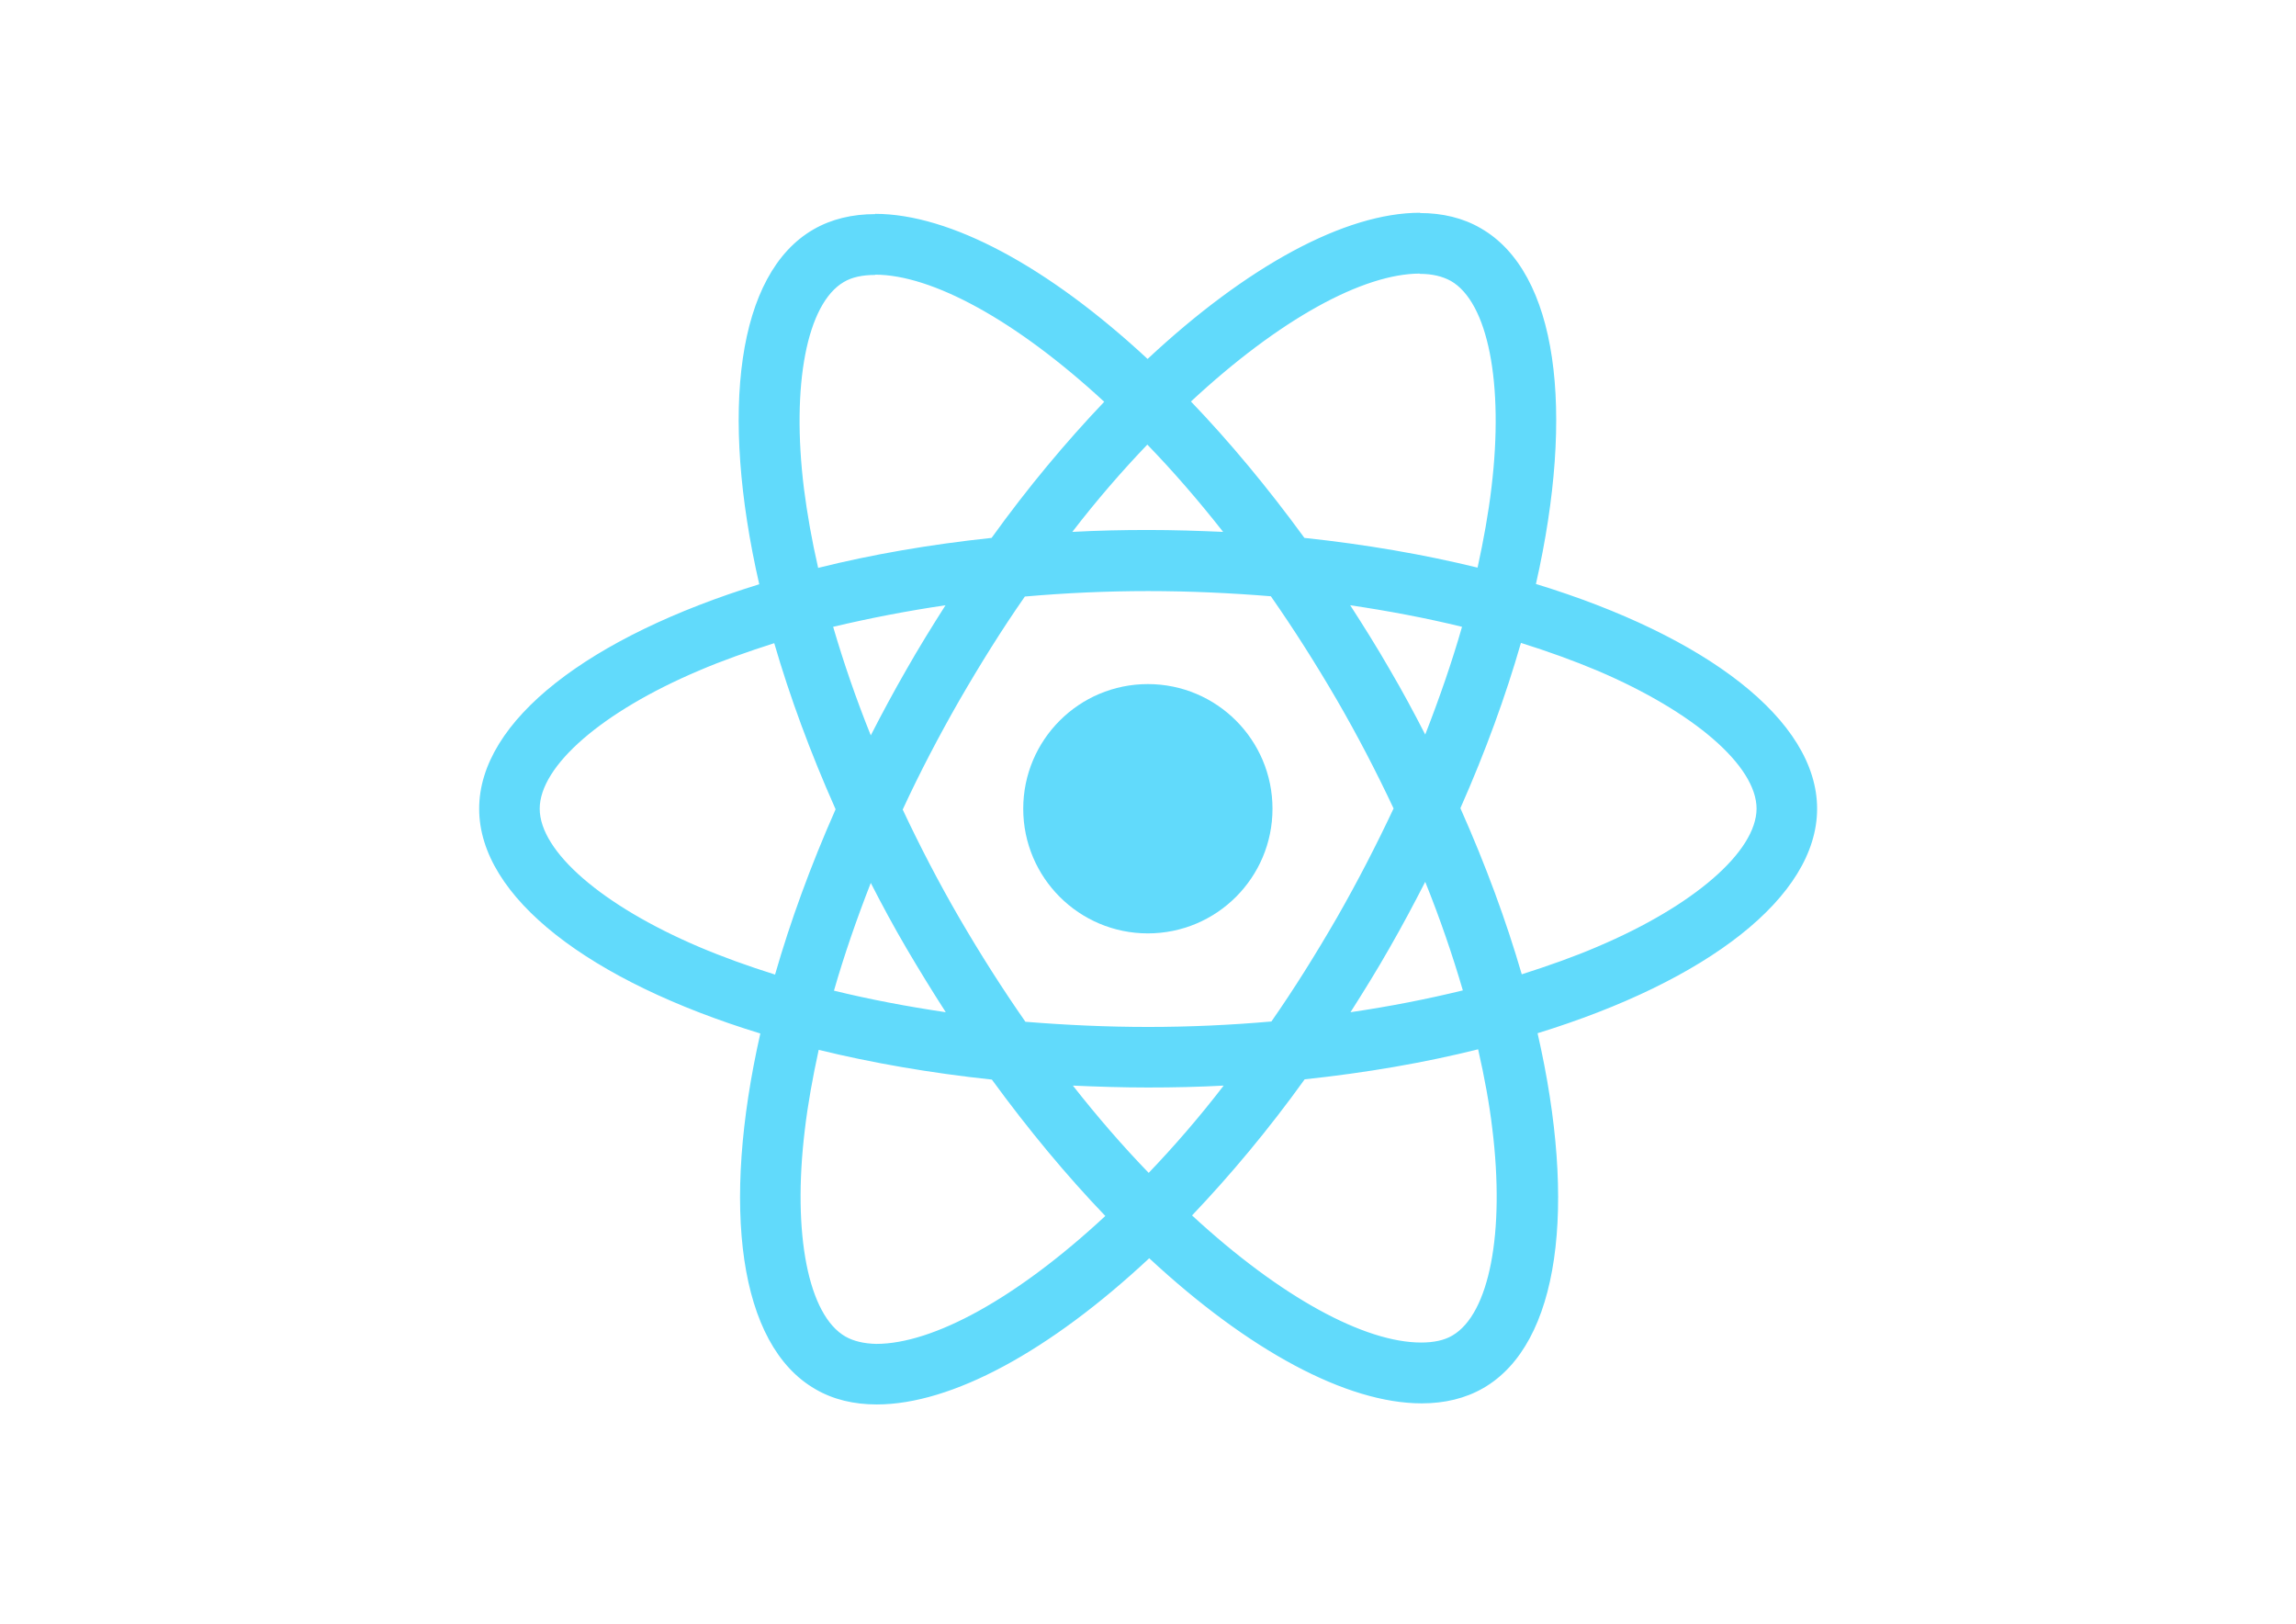
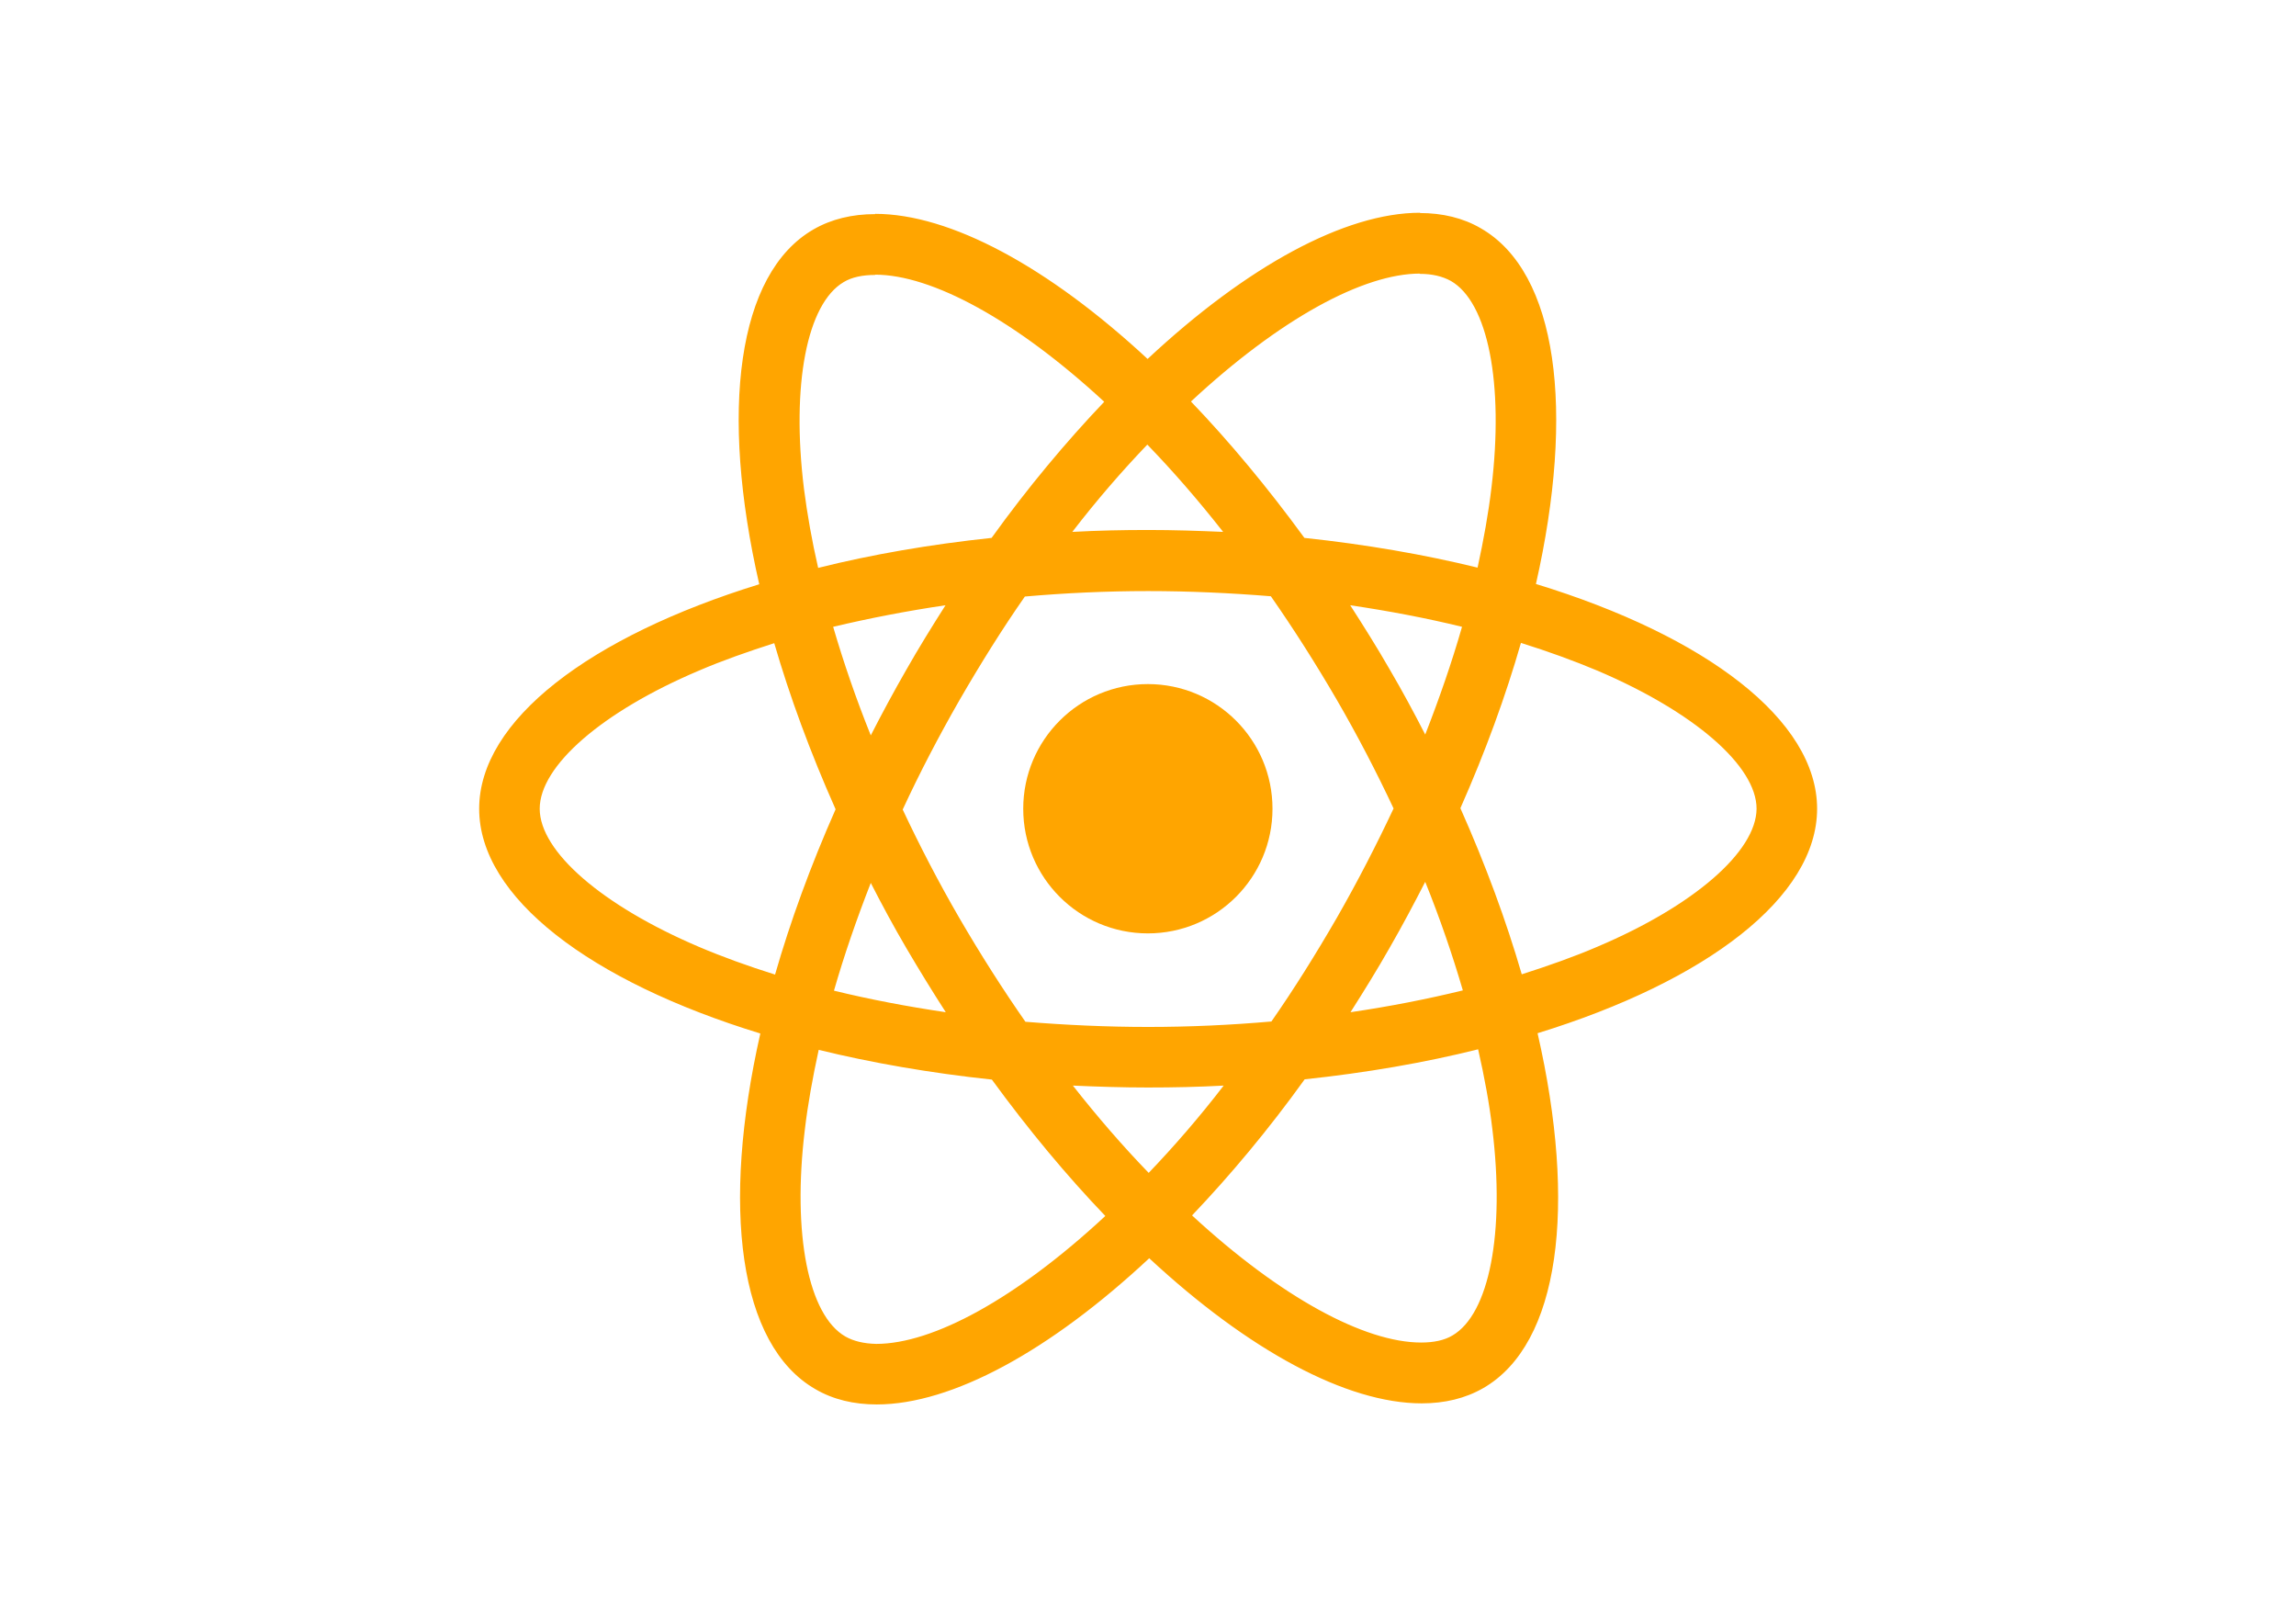
<svg xmlns="http://www.w3.org/2000/svg" viewBox="0 0 841.9 595.3">
-   <g fill="#61DAFB">
+   <g fill="orange">
    <path d="M666.3 296.5c0-32.5-40.7-63.3-103.1-82.4 14.4-63.6 8-114.2-20.2-130.4-6.5-3.8-14.1-5.6-22.4-5.6v22.3c4.6 0 8.3.9 11.4 2.6 13.6 7.8 19.5 37.5 14.9 75.7-1.1 9.4-2.9 19.3-5.1 29.4-19.6-4.8-41-8.5-63.5-10.9-13.5-18.5-27.5-35.3-41.6-50 32.6-30.3 63.2-46.9 84-46.9V78c-27.5 0-63.5 19.6-99.9 53.6-36.4-33.8-72.4-53.2-99.9-53.2v22.3c20.7 0 51.4 16.5 84 46.6-14 14.7-28 31.4-41.3 49.9-22.6 2.4-44 6.1-63.6 11-2.3-10-4-19.7-5.2-29-4.7-38.2 1.1-67.9 14.6-75.8 3-1.8 6.9-2.6 11.5-2.6V78.5c-8.4 0-16 1.8-22.6 5.6-28.1 16.2-34.4 66.7-19.9 130.1-62.2 19.2-102.7 49.9-102.7 82.3 0 32.5 40.7 63.3 103.1 82.4-14.4 63.6-8 114.2 20.2 130.4 6.5 3.8 14.1 5.6 22.5 5.6 27.5 0 63.5-19.6 99.9-53.6 36.4 33.8 72.4 53.2 99.9 53.2 8.4 0 16-1.8 22.6-5.6 28.1-16.2 34.4-66.7 19.9-130.1 62-19.1 102.5-49.9 102.5-82.3zm-130.2-66.7c-3.7 12.9-8.3 26.2-13.5 39.5-4.1-8-8.4-16-13.1-24-4.6-8-9.5-15.8-14.4-23.4 14.2 2.1 27.9 4.7 41 7.9zm-45.8 106.5c-7.8 13.5-15.8 26.3-24.1 38.2-14.9 1.3-30 2-45.2 2-15.1 0-30.2-.7-45-1.9-8.3-11.9-16.4-24.6-24.2-38-7.6-13.1-14.5-26.4-20.8-39.8 6.2-13.4 13.2-26.8 20.7-39.9 7.8-13.5 15.8-26.3 24.1-38.2 14.9-1.3 30-2 45.2-2 15.1 0 30.2.7 45 1.9 8.3 11.9 16.4 24.6 24.2 38 7.6 13.1 14.5 26.4 20.8 39.8-6.3 13.4-13.2 26.8-20.7 39.9zm32.3-13c5.4 13.4 10 26.8 13.8 39.8-13.1 3.2-26.9 5.9-41.2 8 4.9-7.7 9.8-15.6 14.4-23.7 4.6-8 8.9-16.1 13-24.1zM421.2 430c-9.3-9.6-18.6-20.3-27.8-32 9 .4 18.2.7 27.5.7 9.4 0 18.7-.2 27.8-.7-9 11.7-18.3 22.4-27.5 32zm-74.4-58.9c-14.2-2.1-27.9-4.7-41-7.9 3.7-12.9 8.3-26.2 13.5-39.5 4.1 8 8.4 16 13.1 24 4.7 8 9.5 15.8 14.4 23.4zM420.7 163c9.3 9.6 18.6 20.3 27.8 32-9-.4-18.2-.7-27.5-.7-9.4 0-18.7.2-27.8.7 9-11.7 18.3-22.4 27.5-32zm-74 58.9c-4.9 7.7-9.8 15.6-14.4 23.7-4.6 8-8.9 16-13 24-5.4-13.4-10-26.8-13.8-39.8 13.1-3.1 26.9-5.8 41.2-7.9zm-90.5 125.2c-35.4-15.1-58.3-34.9-58.3-50.6 0-15.7 22.9-35.6 58.3-50.6 8.6-3.7 18-7 27.7-10.1 5.7 19.6 13.2 40 22.5 60.9-9.2 20.8-16.6 41.1-22.2 60.6-9.9-3.1-19.3-6.5-28-10.2zM310 490c-13.6-7.8-19.5-37.5-14.9-75.7 1.1-9.4 2.9-19.3 5.1-29.4 19.6 4.8 41 8.5 63.5 10.9 13.5 18.5 27.5 35.3 41.6 50-32.6 30.3-63.2 46.9-84 46.9-4.5-.1-8.3-1-11.3-2.7zm237.2-76.2c4.7 38.2-1.1 67.9-14.6 75.8-3 1.8-6.9 2.6-11.5 2.6-20.7 0-51.4-16.5-84-46.6 14-14.7 28-31.4 41.3-49.9 22.6-2.4 44-6.1 63.6-11 2.3 10.1 4.1 19.8 5.2 29.1zm38.5-66.7c-8.6 3.7-18 7-27.7 10.1-5.7-19.6-13.2-40-22.5-60.9 9.2-20.8 16.6-41.1 22.2-60.6 9.9 3.1 19.3 6.5 28.1 10.2 35.4 15.1 58.3 34.9 58.3 50.6-.1 15.7-23 35.6-58.4 50.6zM320.8 78.4z" />
    <circle cx="420.9" cy="296.5" r="45.7" />
    <path d="M520.5 78.1z" />
  </g>
</svg>
